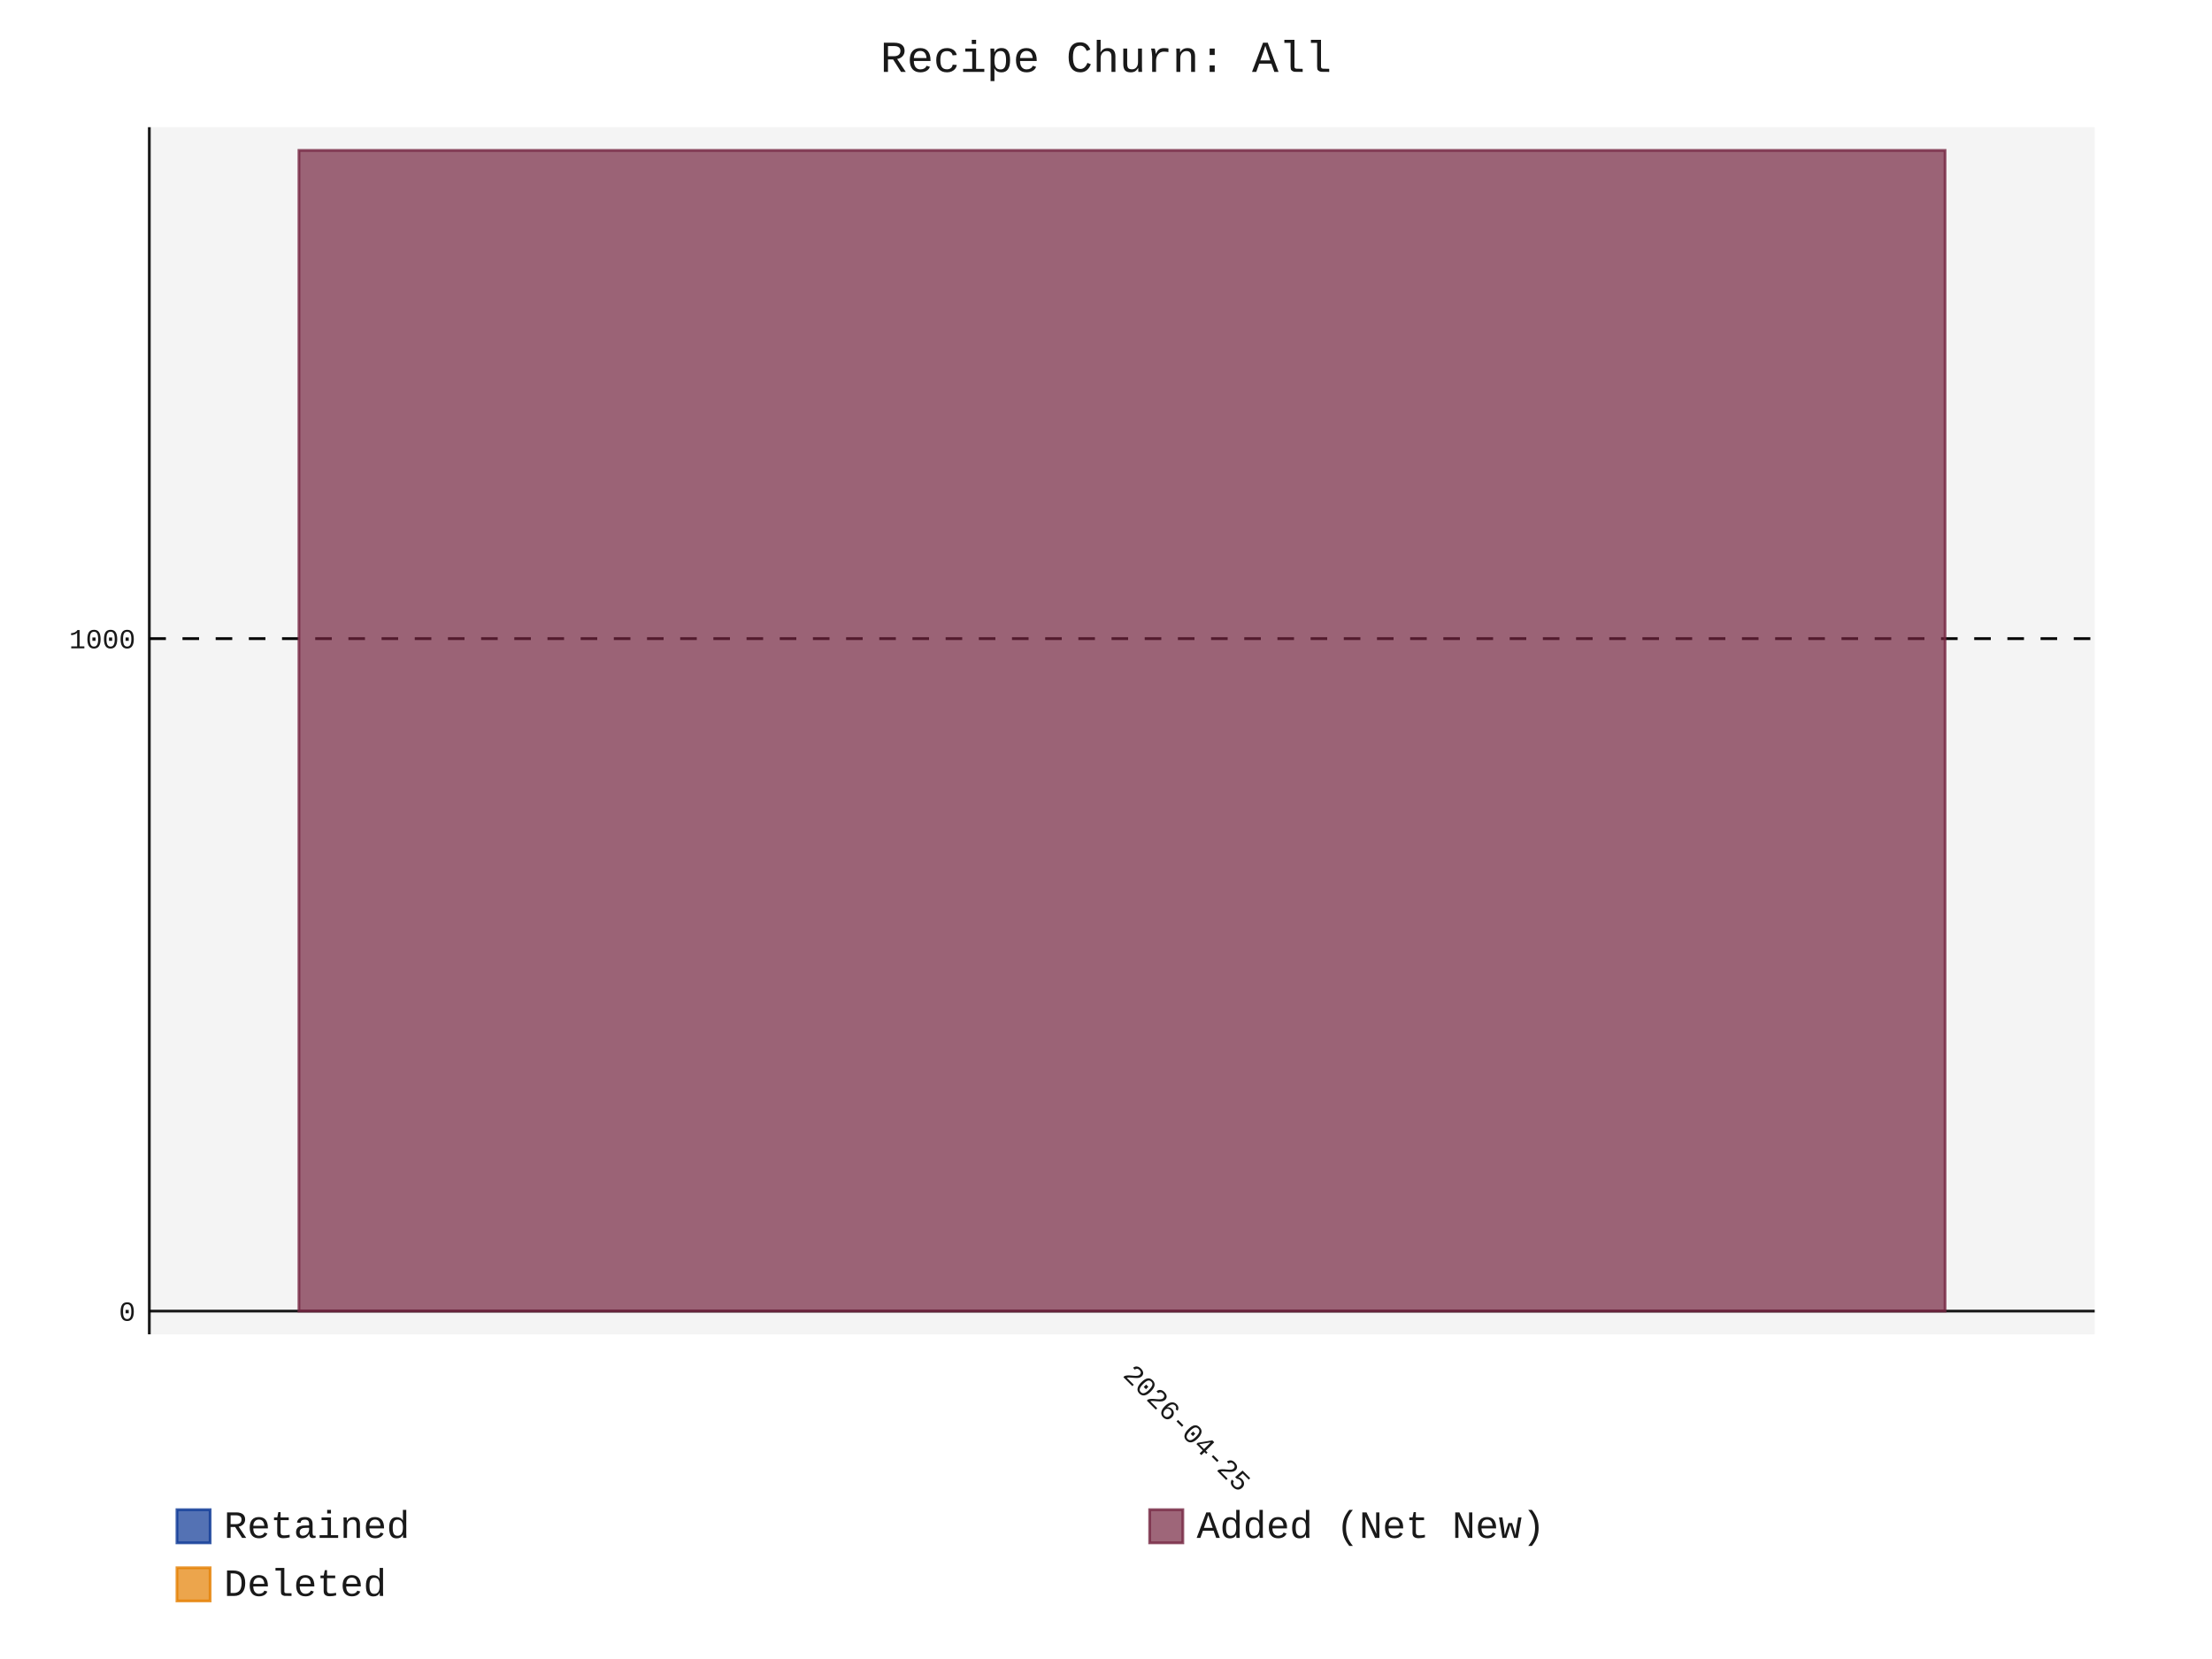
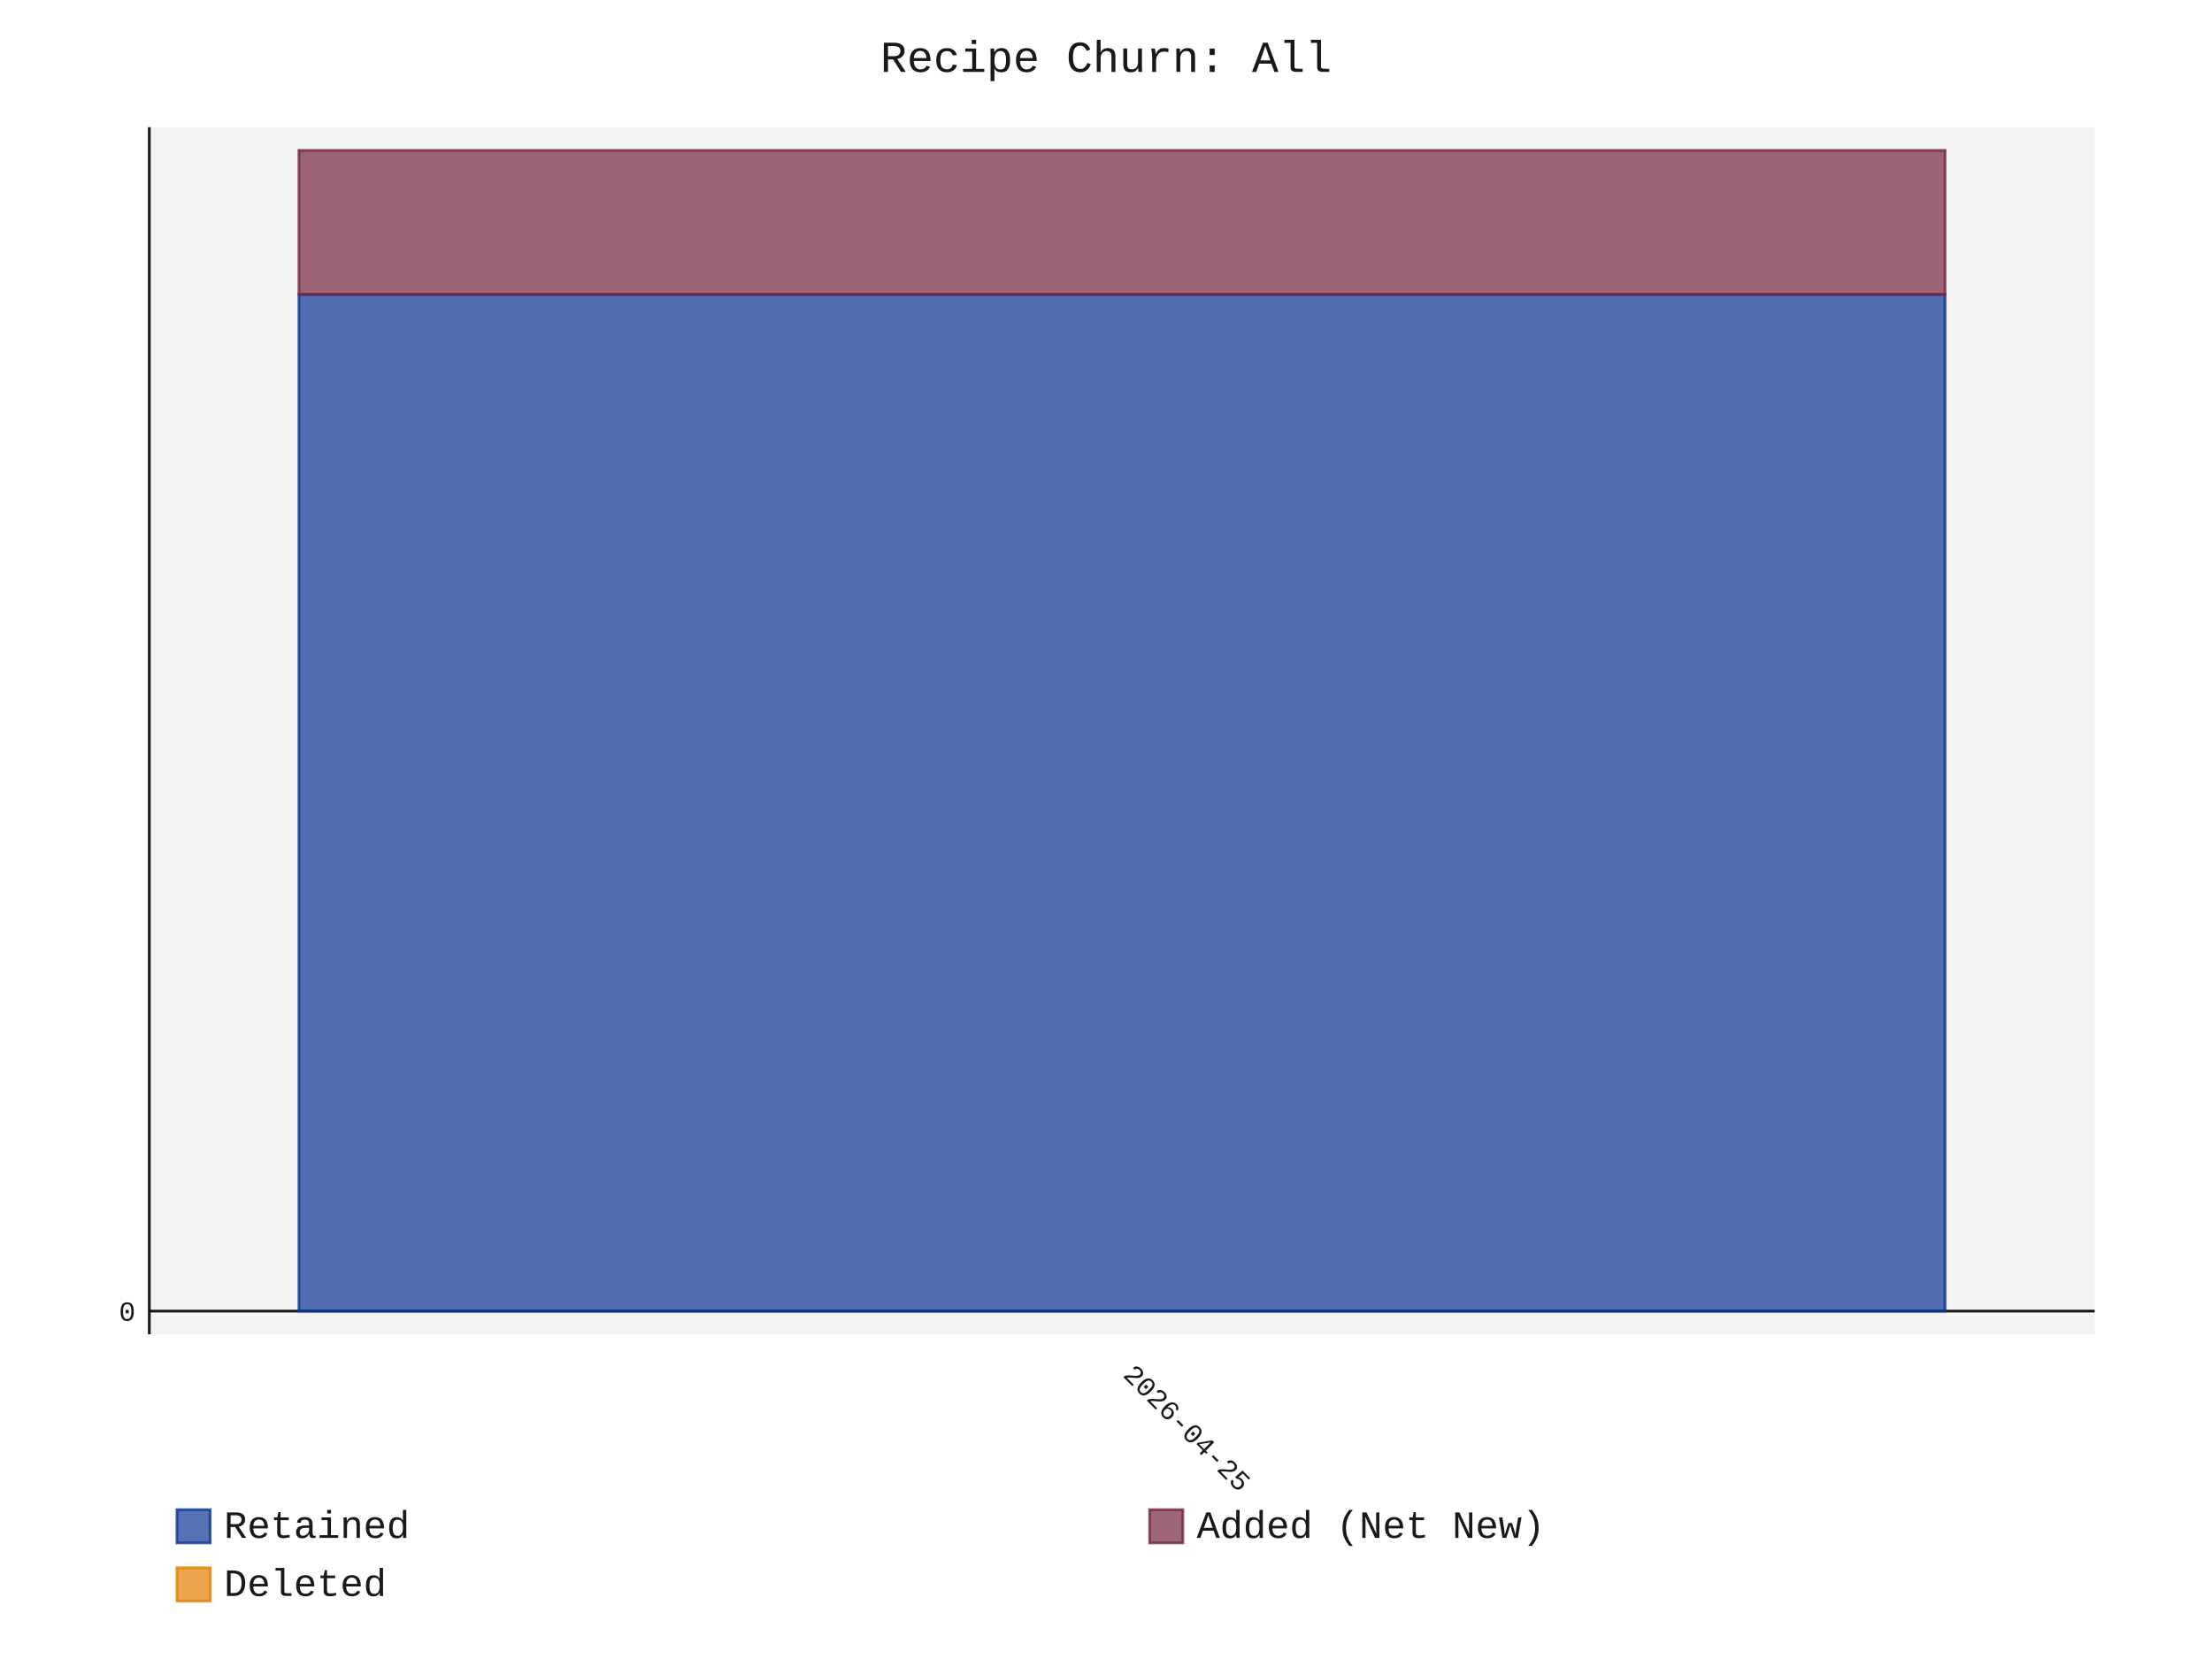
- <svg xmlns="http://www.w3.org/2000/svg" id="chart-c682271f-820f-4edc-980b-76a39084324c" class="pygal-chart" viewBox="0 0 800 600">
+ <svg xmlns="http://www.w3.org/2000/svg" id="chart-25de3439-5e12-4a4f-82b1-0b6522783a5b" class="pygal-chart" viewBox="0 0 800 600">
  <defs>
-     <style type="text/css">#chart-c682271f-820f-4edc-980b-76a39084324c{-webkit-user-select:none;-webkit-font-smoothing:antialiased;font-family:Consolas,"Liberation Mono",Menlo,Courier,monospace}#chart-c682271f-820f-4edc-980b-76a39084324c .title{font-family:Consolas,"Liberation Mono",Menlo,Courier,monospace;font-size:16px}#chart-c682271f-820f-4edc-980b-76a39084324c .legends .legend text{font-family:Consolas,"Liberation Mono",Menlo,Courier,monospace;font-size:14px}#chart-c682271f-820f-4edc-980b-76a39084324c .axis text{font-family:Consolas,"Liberation Mono",Menlo,Courier,monospace;font-size:10px}#chart-c682271f-820f-4edc-980b-76a39084324c .axis text.major{font-family:Consolas,"Liberation Mono",Menlo,Courier,monospace;font-size:10px}#chart-c682271f-820f-4edc-980b-76a39084324c .text-overlay text.value{font-family:Consolas,"Liberation Mono",Menlo,Courier,monospace;font-size:16px}#chart-c682271f-820f-4edc-980b-76a39084324c .text-overlay text.label{font-family:Consolas,"Liberation Mono",Menlo,Courier,monospace;font-size:10px}#chart-c682271f-820f-4edc-980b-76a39084324c .tooltip{font-family:Consolas,"Liberation Mono",Menlo,Courier,monospace;font-size:14px}#chart-c682271f-820f-4edc-980b-76a39084324c text.no_data{font-family:Consolas,"Liberation Mono",Menlo,Courier,monospace;font-size:64px}
- #chart-c682271f-820f-4edc-980b-76a39084324c{background-color:transparent}#chart-c682271f-820f-4edc-980b-76a39084324c path,#chart-c682271f-820f-4edc-980b-76a39084324c line,#chart-c682271f-820f-4edc-980b-76a39084324c rect,#chart-c682271f-820f-4edc-980b-76a39084324c circle{-webkit-transition:150ms;-moz-transition:150ms;transition:150ms}#chart-c682271f-820f-4edc-980b-76a39084324c .graph &gt; .background{fill:transparent}#chart-c682271f-820f-4edc-980b-76a39084324c .plot &gt; .background{fill:rgba(240,240,240,0.7)}#chart-c682271f-820f-4edc-980b-76a39084324c .graph{fill:rgba(0,0,0,0.9)}#chart-c682271f-820f-4edc-980b-76a39084324c text.no_data{fill:rgba(0,0,0,0.9)}#chart-c682271f-820f-4edc-980b-76a39084324c .title{fill:rgba(0,0,0,0.9)}#chart-c682271f-820f-4edc-980b-76a39084324c .legends .legend text{fill:rgba(0,0,0,0.9)}#chart-c682271f-820f-4edc-980b-76a39084324c .legends .legend:hover text{fill:rgba(0,0,0,0.9)}#chart-c682271f-820f-4edc-980b-76a39084324c .axis .line{stroke:rgba(0,0,0,0.9)}#chart-c682271f-820f-4edc-980b-76a39084324c .axis .guide.line{stroke:rgba(0,0,0,0.5)}#chart-c682271f-820f-4edc-980b-76a39084324c .axis .major.line{stroke:rgba(0,0,0,0.9)}#chart-c682271f-820f-4edc-980b-76a39084324c .axis text.major{fill:rgba(0,0,0,0.9)}#chart-c682271f-820f-4edc-980b-76a39084324c .axis.y .guides:hover .guide.line,#chart-c682271f-820f-4edc-980b-76a39084324c .line-graph .axis.x .guides:hover .guide.line,#chart-c682271f-820f-4edc-980b-76a39084324c .stackedline-graph .axis.x .guides:hover .guide.line,#chart-c682271f-820f-4edc-980b-76a39084324c .xy-graph .axis.x .guides:hover .guide.line{stroke:rgba(0,0,0,0.9)}#chart-c682271f-820f-4edc-980b-76a39084324c .axis .guides:hover text{fill:rgba(0,0,0,0.9)}#chart-c682271f-820f-4edc-980b-76a39084324c .reactive{fill-opacity:.7;stroke-opacity:.8;stroke-width:1}#chart-c682271f-820f-4edc-980b-76a39084324c .ci{stroke:rgba(0,0,0,0.9)}#chart-c682271f-820f-4edc-980b-76a39084324c .reactive.active,#chart-c682271f-820f-4edc-980b-76a39084324c .active .reactive{fill-opacity:.8;stroke-opacity:.9;stroke-width:4}#chart-c682271f-820f-4edc-980b-76a39084324c .ci .reactive.active{stroke-width:1.5}#chart-c682271f-820f-4edc-980b-76a39084324c .series text{fill:rgba(0,0,0,0.9)}#chart-c682271f-820f-4edc-980b-76a39084324c .tooltip rect{fill:rgba(240,240,240,0.7);stroke:rgba(0,0,0,0.9);-webkit-transition:opacity 150ms;-moz-transition:opacity 150ms;transition:opacity 150ms}#chart-c682271f-820f-4edc-980b-76a39084324c .tooltip .label{fill:rgba(0,0,0,0.9)}#chart-c682271f-820f-4edc-980b-76a39084324c .tooltip .label{fill:rgba(0,0,0,0.9)}#chart-c682271f-820f-4edc-980b-76a39084324c .tooltip .legend{font-size:.8em;fill:rgba(0,0,0,0.5)}#chart-c682271f-820f-4edc-980b-76a39084324c .tooltip .x_label{font-size:.6em;fill:rgba(0,0,0,0.9)}#chart-c682271f-820f-4edc-980b-76a39084324c .tooltip .xlink{font-size:.5em;text-decoration:underline}#chart-c682271f-820f-4edc-980b-76a39084324c .tooltip .value{font-size:1.5em}#chart-c682271f-820f-4edc-980b-76a39084324c .bound{font-size:.5em}#chart-c682271f-820f-4edc-980b-76a39084324c .max-value{font-size:.75em;fill:rgba(0,0,0,0.5)}#chart-c682271f-820f-4edc-980b-76a39084324c .map-element{fill:rgba(240,240,240,0.7);stroke:rgba(0,0,0,0.5) !important}#chart-c682271f-820f-4edc-980b-76a39084324c .map-element .reactive{fill-opacity:inherit;stroke-opacity:inherit}#chart-c682271f-820f-4edc-980b-76a39084324c .color-0,#chart-c682271f-820f-4edc-980b-76a39084324c .color-0 a:visited{stroke:rgb(12,55,149);fill:rgb(12,55,149)}#chart-c682271f-820f-4edc-980b-76a39084324c .color-1,#chart-c682271f-820f-4edc-980b-76a39084324c .color-1 a:visited{stroke:rgb(117,38,65);fill:rgb(117,38,65)}#chart-c682271f-820f-4edc-980b-76a39084324c .color-2,#chart-c682271f-820f-4edc-980b-76a39084324c .color-2 a:visited{stroke:rgb(228,127,0);fill:rgb(228,127,0)}#chart-c682271f-820f-4edc-980b-76a39084324c .text-overlay .color-0 text{fill:black}#chart-c682271f-820f-4edc-980b-76a39084324c .text-overlay .color-1 text{fill:black}#chart-c682271f-820f-4edc-980b-76a39084324c .text-overlay .color-2 text{fill:black}
- #chart-c682271f-820f-4edc-980b-76a39084324c text.no_data{text-anchor:middle}#chart-c682271f-820f-4edc-980b-76a39084324c .guide.line{fill:none}#chart-c682271f-820f-4edc-980b-76a39084324c .centered{text-anchor:middle}#chart-c682271f-820f-4edc-980b-76a39084324c .title{text-anchor:middle}#chart-c682271f-820f-4edc-980b-76a39084324c .legends .legend text{fill-opacity:1}#chart-c682271f-820f-4edc-980b-76a39084324c .axis.x text{text-anchor:middle}#chart-c682271f-820f-4edc-980b-76a39084324c .axis.x:not(.web) text[transform]{text-anchor:start}#chart-c682271f-820f-4edc-980b-76a39084324c .axis.x:not(.web) text[transform].backwards{text-anchor:end}#chart-c682271f-820f-4edc-980b-76a39084324c .axis.y text{text-anchor:end}#chart-c682271f-820f-4edc-980b-76a39084324c .axis.y text[transform].backwards{text-anchor:start}#chart-c682271f-820f-4edc-980b-76a39084324c .axis.y2 text{text-anchor:start}#chart-c682271f-820f-4edc-980b-76a39084324c .axis.y2 text[transform].backwards{text-anchor:end}#chart-c682271f-820f-4edc-980b-76a39084324c .axis .guide.line{stroke-dasharray:4,4;stroke:black}#chart-c682271f-820f-4edc-980b-76a39084324c .axis .major.guide.line{stroke-dasharray:6,6;stroke:black}#chart-c682271f-820f-4edc-980b-76a39084324c .horizontal .axis.y .guide.line,#chart-c682271f-820f-4edc-980b-76a39084324c .horizontal .axis.y2 .guide.line,#chart-c682271f-820f-4edc-980b-76a39084324c .vertical .axis.x .guide.line{opacity:0}#chart-c682271f-820f-4edc-980b-76a39084324c .horizontal .axis.always_show .guide.line,#chart-c682271f-820f-4edc-980b-76a39084324c .vertical .axis.always_show .guide.line{opacity:1 !important}#chart-c682271f-820f-4edc-980b-76a39084324c .axis.y .guides:hover .guide.line,#chart-c682271f-820f-4edc-980b-76a39084324c .axis.y2 .guides:hover .guide.line,#chart-c682271f-820f-4edc-980b-76a39084324c .axis.x .guides:hover .guide.line{opacity:1}#chart-c682271f-820f-4edc-980b-76a39084324c .axis .guides:hover text{opacity:1}#chart-c682271f-820f-4edc-980b-76a39084324c .nofill{fill:none}#chart-c682271f-820f-4edc-980b-76a39084324c .subtle-fill{fill-opacity:.2}#chart-c682271f-820f-4edc-980b-76a39084324c .dot{stroke-width:1px;fill-opacity:1;stroke-opacity:1}#chart-c682271f-820f-4edc-980b-76a39084324c .dot.active{stroke-width:5px}#chart-c682271f-820f-4edc-980b-76a39084324c .dot.negative{fill:transparent}#chart-c682271f-820f-4edc-980b-76a39084324c text,#chart-c682271f-820f-4edc-980b-76a39084324c tspan{stroke:none !important}#chart-c682271f-820f-4edc-980b-76a39084324c .series text.active{opacity:1}#chart-c682271f-820f-4edc-980b-76a39084324c .tooltip rect{fill-opacity:.95;stroke-width:.5}#chart-c682271f-820f-4edc-980b-76a39084324c .tooltip text{fill-opacity:1}#chart-c682271f-820f-4edc-980b-76a39084324c .showable{visibility:hidden}#chart-c682271f-820f-4edc-980b-76a39084324c .showable.shown{visibility:visible}#chart-c682271f-820f-4edc-980b-76a39084324c .gauge-background{fill:rgba(229,229,229,1);stroke:none}#chart-c682271f-820f-4edc-980b-76a39084324c .bg-lines{stroke:transparent;stroke-width:2px}</style>
+     <style type="text/css">#chart-25de3439-5e12-4a4f-82b1-0b6522783a5b{-webkit-user-select:none;-webkit-font-smoothing:antialiased;font-family:Consolas,"Liberation Mono",Menlo,Courier,monospace}#chart-25de3439-5e12-4a4f-82b1-0b6522783a5b .title{font-family:Consolas,"Liberation Mono",Menlo,Courier,monospace;font-size:16px}#chart-25de3439-5e12-4a4f-82b1-0b6522783a5b .legends .legend text{font-family:Consolas,"Liberation Mono",Menlo,Courier,monospace;font-size:14px}#chart-25de3439-5e12-4a4f-82b1-0b6522783a5b .axis text{font-family:Consolas,"Liberation Mono",Menlo,Courier,monospace;font-size:10px}#chart-25de3439-5e12-4a4f-82b1-0b6522783a5b .axis text.major{font-family:Consolas,"Liberation Mono",Menlo,Courier,monospace;font-size:10px}#chart-25de3439-5e12-4a4f-82b1-0b6522783a5b .text-overlay text.value{font-family:Consolas,"Liberation Mono",Menlo,Courier,monospace;font-size:16px}#chart-25de3439-5e12-4a4f-82b1-0b6522783a5b .text-overlay text.label{font-family:Consolas,"Liberation Mono",Menlo,Courier,monospace;font-size:10px}#chart-25de3439-5e12-4a4f-82b1-0b6522783a5b .tooltip{font-family:Consolas,"Liberation Mono",Menlo,Courier,monospace;font-size:14px}#chart-25de3439-5e12-4a4f-82b1-0b6522783a5b text.no_data{font-family:Consolas,"Liberation Mono",Menlo,Courier,monospace;font-size:64px}
+ #chart-25de3439-5e12-4a4f-82b1-0b6522783a5b{background-color:transparent}#chart-25de3439-5e12-4a4f-82b1-0b6522783a5b path,#chart-25de3439-5e12-4a4f-82b1-0b6522783a5b line,#chart-25de3439-5e12-4a4f-82b1-0b6522783a5b rect,#chart-25de3439-5e12-4a4f-82b1-0b6522783a5b circle{-webkit-transition:150ms;-moz-transition:150ms;transition:150ms}#chart-25de3439-5e12-4a4f-82b1-0b6522783a5b .graph &gt; .background{fill:transparent}#chart-25de3439-5e12-4a4f-82b1-0b6522783a5b .plot &gt; .background{fill:rgba(240,240,240,0.7)}#chart-25de3439-5e12-4a4f-82b1-0b6522783a5b .graph{fill:rgba(0,0,0,0.9)}#chart-25de3439-5e12-4a4f-82b1-0b6522783a5b text.no_data{fill:rgba(0,0,0,0.9)}#chart-25de3439-5e12-4a4f-82b1-0b6522783a5b .title{fill:rgba(0,0,0,0.9)}#chart-25de3439-5e12-4a4f-82b1-0b6522783a5b .legends .legend text{fill:rgba(0,0,0,0.9)}#chart-25de3439-5e12-4a4f-82b1-0b6522783a5b .legends .legend:hover text{fill:rgba(0,0,0,0.9)}#chart-25de3439-5e12-4a4f-82b1-0b6522783a5b .axis .line{stroke:rgba(0,0,0,0.9)}#chart-25de3439-5e12-4a4f-82b1-0b6522783a5b .axis .guide.line{stroke:rgba(0,0,0,0.5)}#chart-25de3439-5e12-4a4f-82b1-0b6522783a5b .axis .major.line{stroke:rgba(0,0,0,0.9)}#chart-25de3439-5e12-4a4f-82b1-0b6522783a5b .axis text.major{fill:rgba(0,0,0,0.9)}#chart-25de3439-5e12-4a4f-82b1-0b6522783a5b .axis.y .guides:hover .guide.line,#chart-25de3439-5e12-4a4f-82b1-0b6522783a5b .line-graph .axis.x .guides:hover .guide.line,#chart-25de3439-5e12-4a4f-82b1-0b6522783a5b .stackedline-graph .axis.x .guides:hover .guide.line,#chart-25de3439-5e12-4a4f-82b1-0b6522783a5b .xy-graph .axis.x .guides:hover .guide.line{stroke:rgba(0,0,0,0.9)}#chart-25de3439-5e12-4a4f-82b1-0b6522783a5b .axis .guides:hover text{fill:rgba(0,0,0,0.9)}#chart-25de3439-5e12-4a4f-82b1-0b6522783a5b .reactive{fill-opacity:.7;stroke-opacity:.8;stroke-width:1}#chart-25de3439-5e12-4a4f-82b1-0b6522783a5b .ci{stroke:rgba(0,0,0,0.9)}#chart-25de3439-5e12-4a4f-82b1-0b6522783a5b .reactive.active,#chart-25de3439-5e12-4a4f-82b1-0b6522783a5b .active .reactive{fill-opacity:.8;stroke-opacity:.9;stroke-width:4}#chart-25de3439-5e12-4a4f-82b1-0b6522783a5b .ci .reactive.active{stroke-width:1.5}#chart-25de3439-5e12-4a4f-82b1-0b6522783a5b .series text{fill:rgba(0,0,0,0.9)}#chart-25de3439-5e12-4a4f-82b1-0b6522783a5b .tooltip rect{fill:rgba(240,240,240,0.7);stroke:rgba(0,0,0,0.9);-webkit-transition:opacity 150ms;-moz-transition:opacity 150ms;transition:opacity 150ms}#chart-25de3439-5e12-4a4f-82b1-0b6522783a5b .tooltip .label{fill:rgba(0,0,0,0.9)}#chart-25de3439-5e12-4a4f-82b1-0b6522783a5b .tooltip .label{fill:rgba(0,0,0,0.9)}#chart-25de3439-5e12-4a4f-82b1-0b6522783a5b .tooltip .legend{font-size:.8em;fill:rgba(0,0,0,0.5)}#chart-25de3439-5e12-4a4f-82b1-0b6522783a5b .tooltip .x_label{font-size:.6em;fill:rgba(0,0,0,0.9)}#chart-25de3439-5e12-4a4f-82b1-0b6522783a5b .tooltip .xlink{font-size:.5em;text-decoration:underline}#chart-25de3439-5e12-4a4f-82b1-0b6522783a5b .tooltip .value{font-size:1.5em}#chart-25de3439-5e12-4a4f-82b1-0b6522783a5b .bound{font-size:.5em}#chart-25de3439-5e12-4a4f-82b1-0b6522783a5b .max-value{font-size:.75em;fill:rgba(0,0,0,0.5)}#chart-25de3439-5e12-4a4f-82b1-0b6522783a5b .map-element{fill:rgba(240,240,240,0.7);stroke:rgba(0,0,0,0.5) !important}#chart-25de3439-5e12-4a4f-82b1-0b6522783a5b .map-element .reactive{fill-opacity:inherit;stroke-opacity:inherit}#chart-25de3439-5e12-4a4f-82b1-0b6522783a5b .color-0,#chart-25de3439-5e12-4a4f-82b1-0b6522783a5b .color-0 a:visited{stroke:rgb(12,55,149);fill:rgb(12,55,149)}#chart-25de3439-5e12-4a4f-82b1-0b6522783a5b .color-1,#chart-25de3439-5e12-4a4f-82b1-0b6522783a5b .color-1 a:visited{stroke:rgb(117,38,65);fill:rgb(117,38,65)}#chart-25de3439-5e12-4a4f-82b1-0b6522783a5b .color-2,#chart-25de3439-5e12-4a4f-82b1-0b6522783a5b .color-2 a:visited{stroke:rgb(228,127,0);fill:rgb(228,127,0)}#chart-25de3439-5e12-4a4f-82b1-0b6522783a5b .text-overlay .color-0 text{fill:black}#chart-25de3439-5e12-4a4f-82b1-0b6522783a5b .text-overlay .color-1 text{fill:black}#chart-25de3439-5e12-4a4f-82b1-0b6522783a5b .text-overlay .color-2 text{fill:black}
+ #chart-25de3439-5e12-4a4f-82b1-0b6522783a5b text.no_data{text-anchor:middle}#chart-25de3439-5e12-4a4f-82b1-0b6522783a5b .guide.line{fill:none}#chart-25de3439-5e12-4a4f-82b1-0b6522783a5b .centered{text-anchor:middle}#chart-25de3439-5e12-4a4f-82b1-0b6522783a5b .title{text-anchor:middle}#chart-25de3439-5e12-4a4f-82b1-0b6522783a5b .legends .legend text{fill-opacity:1}#chart-25de3439-5e12-4a4f-82b1-0b6522783a5b .axis.x text{text-anchor:middle}#chart-25de3439-5e12-4a4f-82b1-0b6522783a5b .axis.x:not(.web) text[transform]{text-anchor:start}#chart-25de3439-5e12-4a4f-82b1-0b6522783a5b .axis.x:not(.web) text[transform].backwards{text-anchor:end}#chart-25de3439-5e12-4a4f-82b1-0b6522783a5b .axis.y text{text-anchor:end}#chart-25de3439-5e12-4a4f-82b1-0b6522783a5b .axis.y text[transform].backwards{text-anchor:start}#chart-25de3439-5e12-4a4f-82b1-0b6522783a5b .axis.y2 text{text-anchor:start}#chart-25de3439-5e12-4a4f-82b1-0b6522783a5b .axis.y2 text[transform].backwards{text-anchor:end}#chart-25de3439-5e12-4a4f-82b1-0b6522783a5b .axis .guide.line{stroke-dasharray:4,4;stroke:black}#chart-25de3439-5e12-4a4f-82b1-0b6522783a5b .axis .major.guide.line{stroke-dasharray:6,6;stroke:black}#chart-25de3439-5e12-4a4f-82b1-0b6522783a5b .horizontal .axis.y .guide.line,#chart-25de3439-5e12-4a4f-82b1-0b6522783a5b .horizontal .axis.y2 .guide.line,#chart-25de3439-5e12-4a4f-82b1-0b6522783a5b .vertical .axis.x .guide.line{opacity:0}#chart-25de3439-5e12-4a4f-82b1-0b6522783a5b .horizontal .axis.always_show .guide.line,#chart-25de3439-5e12-4a4f-82b1-0b6522783a5b .vertical .axis.always_show .guide.line{opacity:1 !important}#chart-25de3439-5e12-4a4f-82b1-0b6522783a5b .axis.y .guides:hover .guide.line,#chart-25de3439-5e12-4a4f-82b1-0b6522783a5b .axis.y2 .guides:hover .guide.line,#chart-25de3439-5e12-4a4f-82b1-0b6522783a5b .axis.x .guides:hover .guide.line{opacity:1}#chart-25de3439-5e12-4a4f-82b1-0b6522783a5b .axis .guides:hover text{opacity:1}#chart-25de3439-5e12-4a4f-82b1-0b6522783a5b .nofill{fill:none}#chart-25de3439-5e12-4a4f-82b1-0b6522783a5b .subtle-fill{fill-opacity:.2}#chart-25de3439-5e12-4a4f-82b1-0b6522783a5b .dot{stroke-width:1px;fill-opacity:1;stroke-opacity:1}#chart-25de3439-5e12-4a4f-82b1-0b6522783a5b .dot.active{stroke-width:5px}#chart-25de3439-5e12-4a4f-82b1-0b6522783a5b .dot.negative{fill:transparent}#chart-25de3439-5e12-4a4f-82b1-0b6522783a5b text,#chart-25de3439-5e12-4a4f-82b1-0b6522783a5b tspan{stroke:none !important}#chart-25de3439-5e12-4a4f-82b1-0b6522783a5b .series text.active{opacity:1}#chart-25de3439-5e12-4a4f-82b1-0b6522783a5b .tooltip rect{fill-opacity:.95;stroke-width:.5}#chart-25de3439-5e12-4a4f-82b1-0b6522783a5b .tooltip text{fill-opacity:1}#chart-25de3439-5e12-4a4f-82b1-0b6522783a5b .showable{visibility:hidden}#chart-25de3439-5e12-4a4f-82b1-0b6522783a5b .showable.shown{visibility:visible}#chart-25de3439-5e12-4a4f-82b1-0b6522783a5b .gauge-background{fill:rgba(229,229,229,1);stroke:none}#chart-25de3439-5e12-4a4f-82b1-0b6522783a5b .bg-lines{stroke:transparent;stroke-width:2px}</style>
  </defs>
  <g class="graph stackedbar-graph vertical">
    <rect x="0" y="0" width="800" height="600" class="background" />
    <g transform="translate(54, 46)" class="plot">
      <rect x="0" y="0" width="703.574" height="436.574" class="background" />
      <g class="axis y always_show">
        <g class="guides">
          <path d="M0 428.178 h703.574" class="axis major line" />
          <text x="-5" y="431.678" class="major">0</text>
-         </g>
-         <g class="guides">
-           <path d="M0 184.967 h703.574" class="major guide line" />
-           <text x="-5" y="188.467" class="major">1000</text>
        </g>
      </g>
      <g class="axis x">
        <path d="M0 0 v436.574" class="line" />
        <g class="guides">
          <path d="M351.787 0 v436.574" class="guide line" />
          <text x="351.787" y="451.574" class="" transform="rotate(45 351.7868 451.5736)">2026-04-25</text>
        </g>
      </g>
      <g class="series serie-0 color-0">
        <g class="bars">
          <g class="bar">
-             <rect x="54.121" y="428.178" rx="0" ry="0" width="595.332" height="0.0" class="rect reactive tooltip-trigger" />
+             <rect x="54.121" y="60.49" rx="0" ry="0" width="595.332" height="367.688" class="rect reactive tooltip-trigger" />
          </g>
        </g>
      </g>
      <g class="series serie-1 color-1">
        <g class="bars">
          <g class="bar">
-             <rect x="54.121" y="8.396" rx="0" ry="0" width="595.332" height="419.782" class="rect reactive tooltip-trigger" />
+             <rect x="54.121" y="8.396" rx="0" ry="0" width="595.332" height="52.095" class="rect reactive tooltip-trigger" />
          </g>
        </g>
      </g>
      <g class="series serie-2 color-2">
        <g class="bars">
          <g class="bar">
            <rect x="54.121" y="8.396" rx="0" ry="0" width="595.332" height="0.0" class="rect reactive tooltip-trigger" />
          </g>
        </g>
      </g>
    </g>
    <g class="titles">
      <text x="400.0" y="26" class="title plot_title">Recipe Churn: All</text>
    </g>
    <g transform="translate(54, 46)" class="plot overlay">
      <g class="series serie-0 color-0" />
      <g class="series serie-1 color-1" />
      <g class="series serie-2 color-2" />
    </g>
    <g transform="translate(54, 46)" class="plot text-overlay">
      <g class="series serie-0 color-0" />
      <g class="series serie-1 color-1" />
      <g class="series serie-2 color-2" />
    </g>
    <g transform="translate(54, 46)" class="plot tooltip-overlay">
      <g transform="translate(0 0)" style="opacity: 0" class="tooltip">
        <rect rx="0" ry="0" width="0" height="0" class="tooltip-box" />
        <g class="text" />
      </g>
    </g>
    <g transform="translate(64, 545)" class="legends">
      <g id="activate-serie-0" class="legend reactive activate-serie">
        <rect x="0.0" y="1.0" width="12" height="12" class="color-0 reactive" />
        <text x="17.0" y="11.2">Retained</text>
      </g>
      <g id="activate-serie-1" class="legend reactive activate-serie">
        <rect x="351.787" y="1.0" width="12" height="12" class="color-1 reactive" />
        <text x="368.787" y="11.2">Added (Net New)</text>
      </g>
      <g id="activate-serie-2" class="legend reactive activate-serie">
        <rect x="0.0" y="22.0" width="12" height="12" class="color-2 reactive" />
        <text x="17.0" y="32.2">Deleted</text>
      </g>
    </g>
  </g>
</svg>
